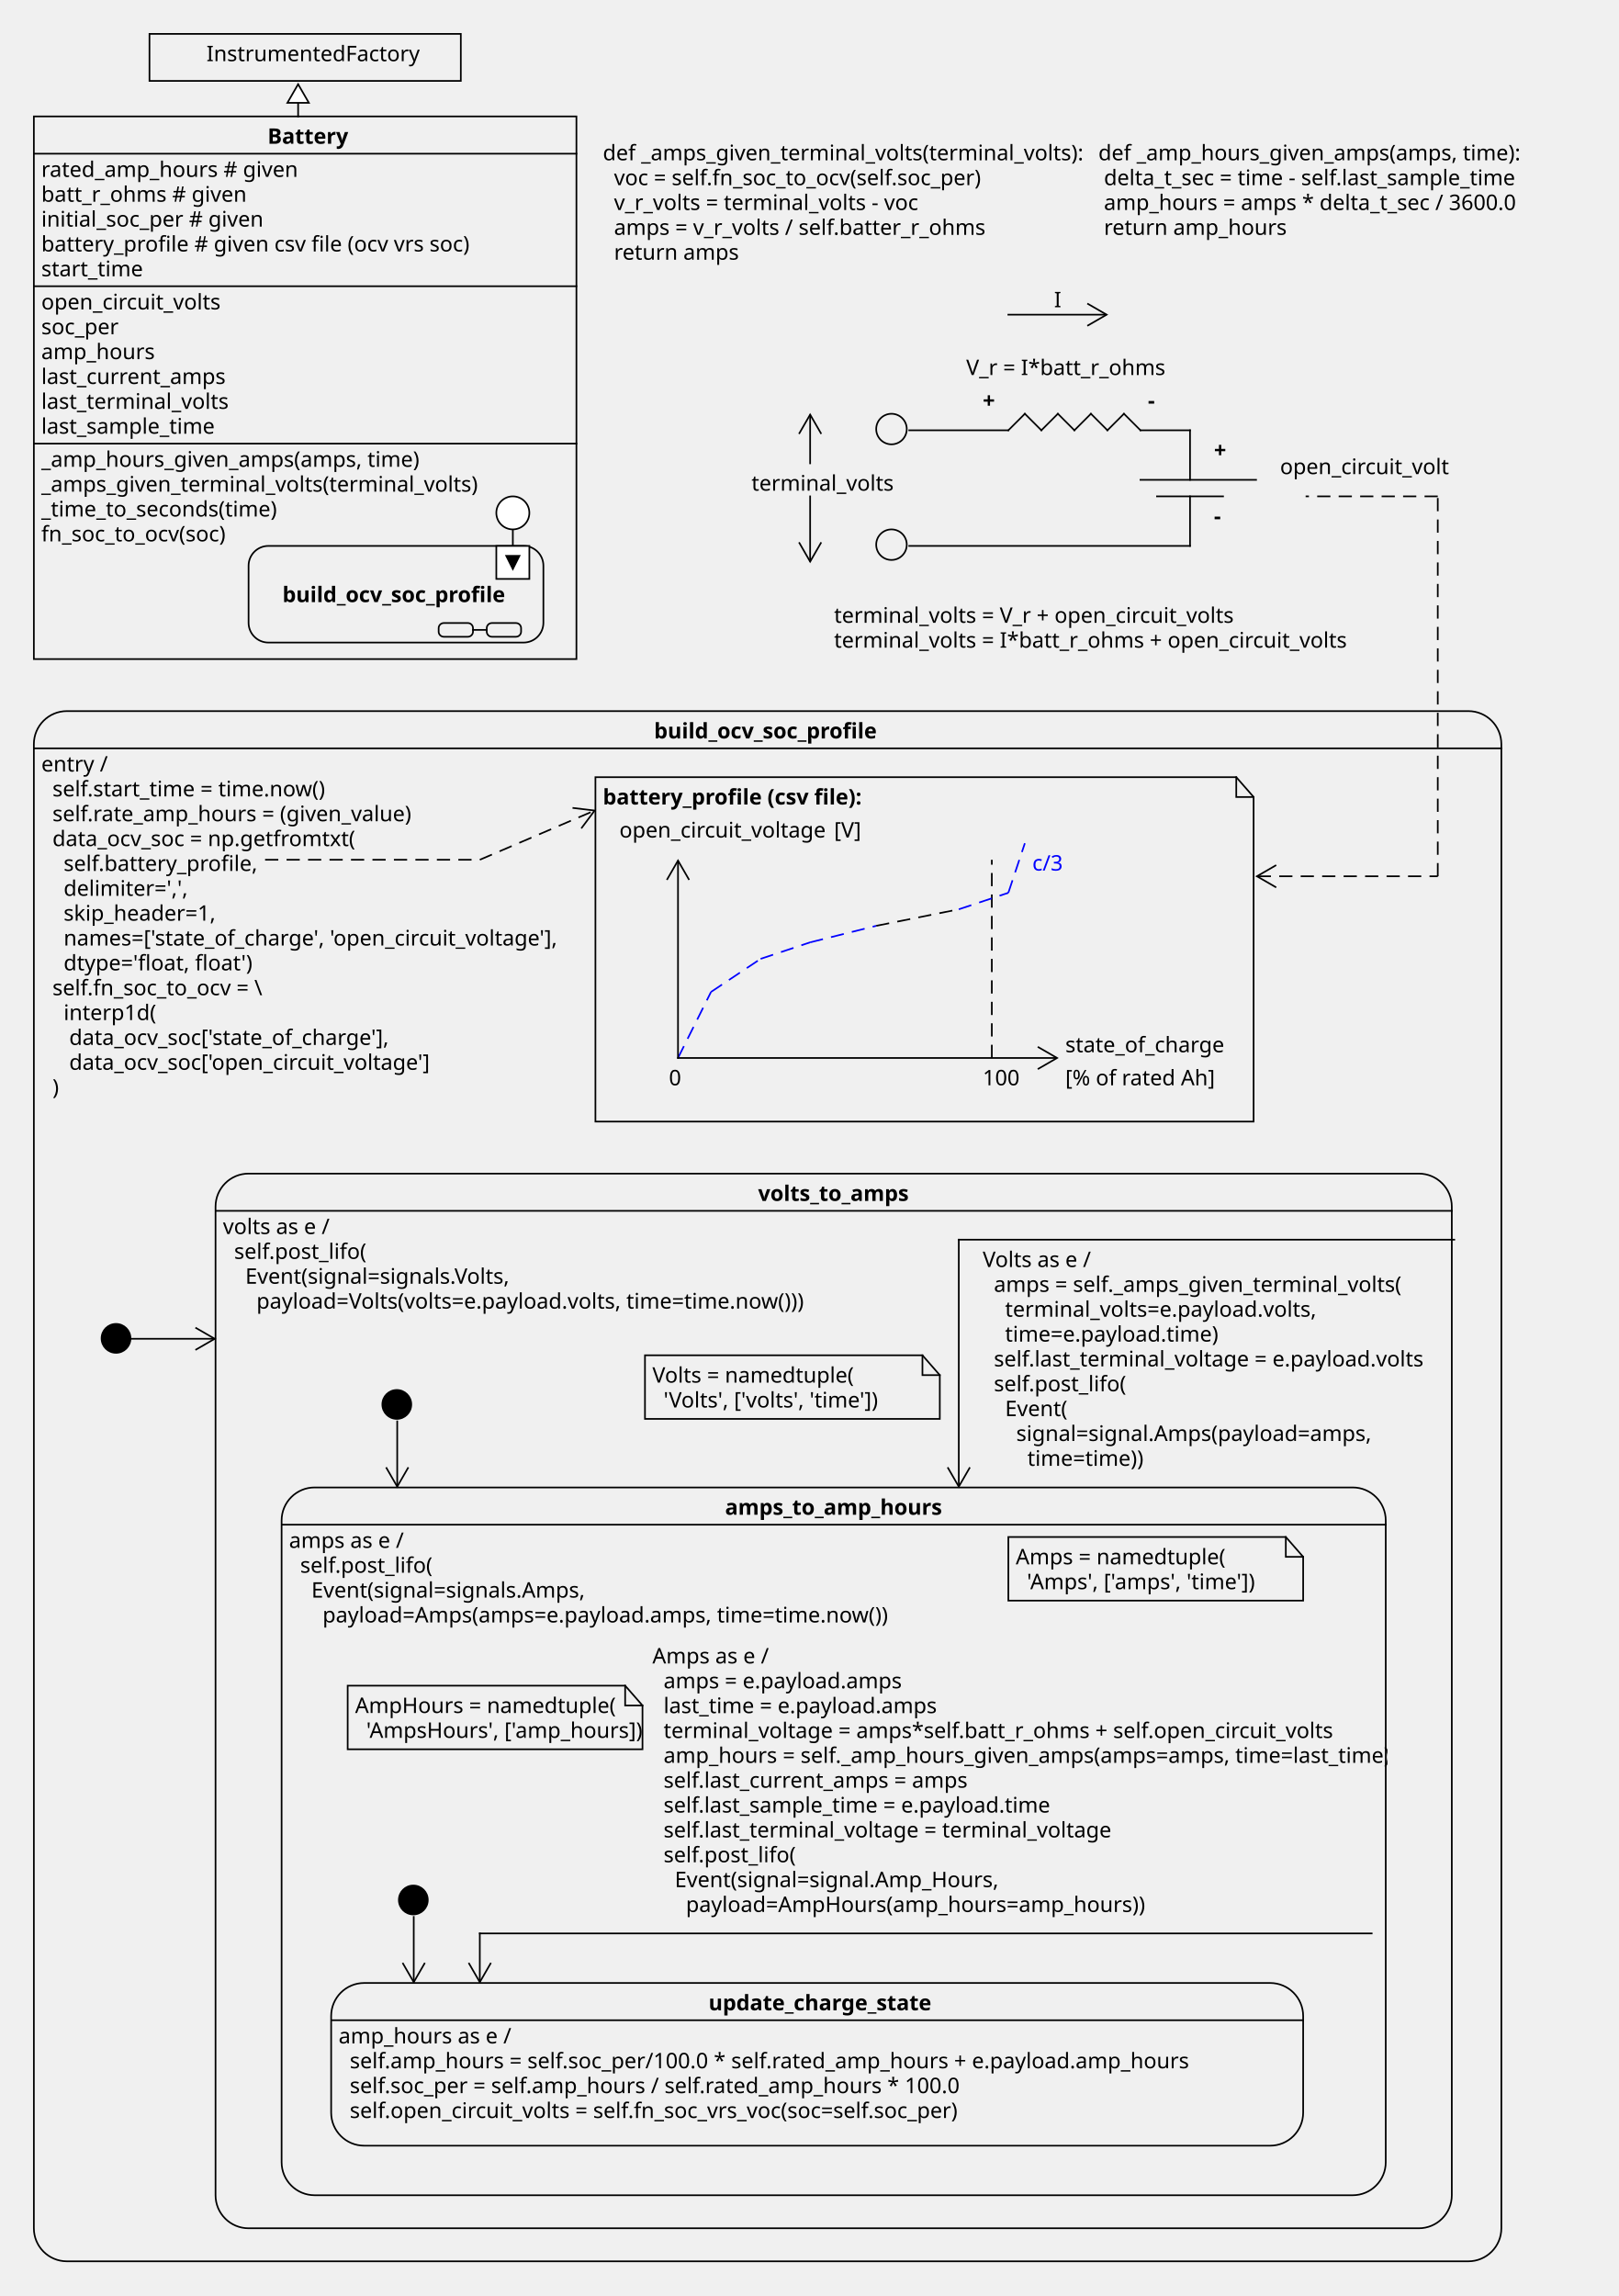
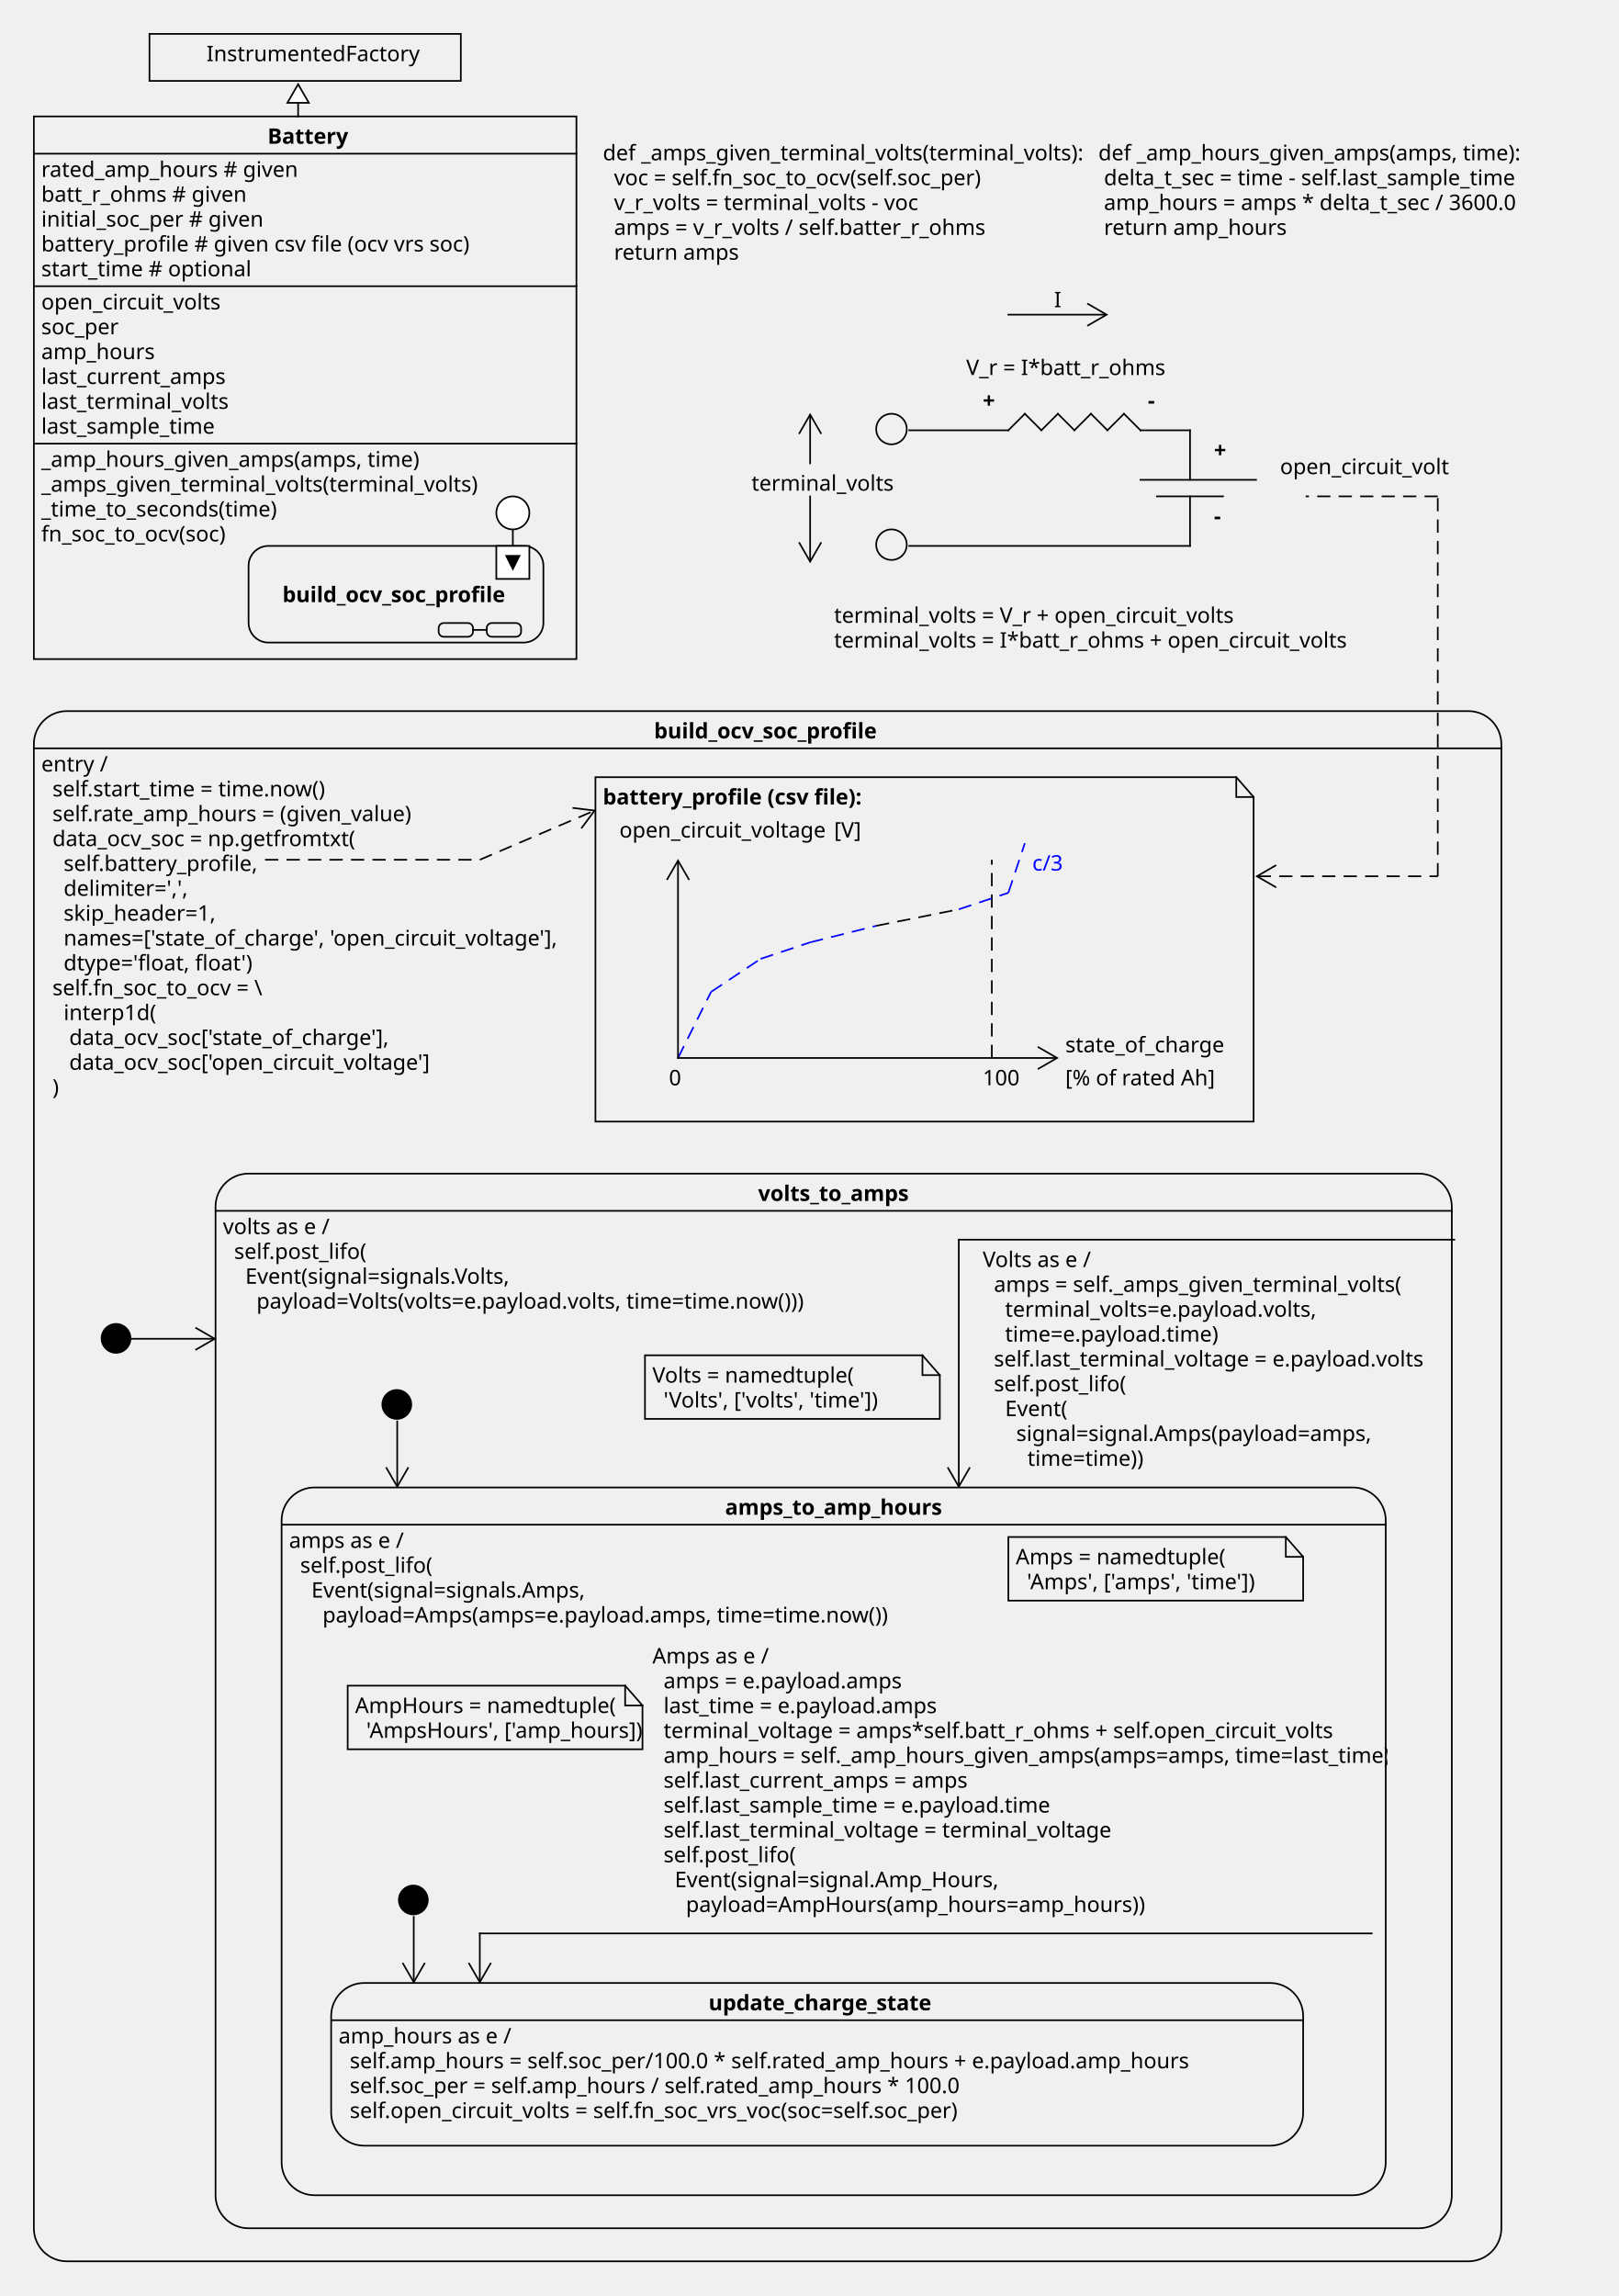
<svg xmlns="http://www.w3.org/2000/svg" fill-opacity="1" color-rendering="auto" color-interpolation="auto" text-rendering="auto" stroke="black" stroke-linecap="square" width="980" stroke-miterlimit="10" shape-rendering="auto" stroke-opacity="1" fill="black" stroke-dasharray="none" font-weight="normal" stroke-width="1" viewBox="50 0 980 1390" height="1390" font-family="'Dialog'" font-style="normal" stroke-linejoin="miter" font-size="12px" stroke-dashoffset="0" image-rendering="auto">
  <defs id="genericDefs" />
  <g>
    <defs id="defs1">
      <clipPath clipPathUnits="userSpaceOnUse" id="clipPath1">
        <path d="M0 0 L2147483647 0 L2147483647 2147483647 L0 2147483647 L0 0 Z" />
      </clipPath>
      <clipPath clipPathUnits="userSpaceOnUse" id="clipPath2">
        <path d="M0 0 L0 30 L190 30 L190 0 Z" />
      </clipPath>
      <clipPath clipPathUnits="userSpaceOnUse" id="clipPath3">
        <path d="M0 0 L0 330 L330 330 L330 0 Z" />
      </clipPath>
      <clipPath clipPathUnits="userSpaceOnUse" id="clipPath4">
        <path d="M0 0 L0 60 L180 60 L180 0 Z" />
      </clipPath>
      <clipPath clipPathUnits="userSpaceOnUse" id="clipPath5">
        <path d="M0 0 L0 100 L590 100 L590 0 Z" />
      </clipPath>
      <clipPath clipPathUnits="userSpaceOnUse" id="clipPath6">
        <path d="M0 0 L0 430 L670 430 L670 0 Z" />
      </clipPath>
      <clipPath clipPathUnits="userSpaceOnUse" id="clipPath7">
        <path d="M0 0 L0 640 L750 640 L750 0 Z" />
      </clipPath>
      <clipPath clipPathUnits="userSpaceOnUse" id="clipPath8">
        <path d="M0 0 L0 940 L890 940 L890 0 Z" />
      </clipPath>
      <clipPath clipPathUnits="userSpaceOnUse" id="clipPath9">
        <path d="M0 0 L0 70 L30 70 L30 0 Z" />
      </clipPath>
      <clipPath clipPathUnits="userSpaceOnUse" id="clipPath10">
        <path d="M0 0 L0 20 L20 20 L20 0 Z" />
      </clipPath>
      <clipPath clipPathUnits="userSpaceOnUse" id="clipPath11">
        <path d="M0 0 L0 30 L120 30 L120 0 Z" />
      </clipPath>
      <clipPath clipPathUnits="userSpaceOnUse" id="clipPath12">
        <path d="M0 0 L0 50 L30 50 L30 0 Z" />
      </clipPath>
      <clipPath clipPathUnits="userSpaceOnUse" id="clipPath13">
        <path d="M0 0 L0 260 L140 260 L140 0 Z" />
      </clipPath>
      <clipPath clipPathUnits="userSpaceOnUse" id="clipPath14">
        <path d="M0 0 L0 60 L230 60 L230 0 Z" />
      </clipPath>
      <clipPath clipPathUnits="userSpaceOnUse" id="clipPath15">
        <path d="M0 0 L0 210 L400 210 L400 0 Z" />
      </clipPath>
      <clipPath clipPathUnits="userSpaceOnUse" id="clipPath16">
        <path d="M0 0 L0 40 L60 40 L60 0 Z" />
      </clipPath>
      <clipPath clipPathUnits="userSpaceOnUse" id="clipPath17">
        <path d="M0 0 L0 50 L190 50 L190 0 Z" />
      </clipPath>
      <clipPath clipPathUnits="userSpaceOnUse" id="clipPath18">
        <path d="M0 0 L0 30 L230 30 L230 0 Z" />
      </clipPath>
      <clipPath clipPathUnits="userSpaceOnUse" id="clipPath19">
        <path d="M0 0 L0 30 L50 30 L50 0 Z" />
      </clipPath>
      <clipPath clipPathUnits="userSpaceOnUse" id="clipPath20">
        <path d="M0 0 L0 150 L30 150 L30 0 Z" />
      </clipPath>
      <clipPath clipPathUnits="userSpaceOnUse" id="clipPath21">
        <path d="M0 0 L0 60 L40 60 L40 0 Z" />
      </clipPath>
      <clipPath clipPathUnits="userSpaceOnUse" id="clipPath22">
        <path d="M0 0 L0 30 L40 30 L40 0 Z" />
      </clipPath>
      <clipPath clipPathUnits="userSpaceOnUse" id="clipPath23">
        <path d="M0 0 L0 40 L80 40 L80 0 Z" />
      </clipPath>
      <clipPath clipPathUnits="userSpaceOnUse" id="clipPath24">
        <path d="M0 0 L0 40 L70 40 L70 0 Z" />
      </clipPath>
      <clipPath clipPathUnits="userSpaceOnUse" id="clipPath25">
        <path d="M0 0 L0 50 L60 50 L60 0 Z" />
      </clipPath>
      <clipPath clipPathUnits="userSpaceOnUse" id="clipPath26">
        <path d="M0 0 L0 70 L50 70 L50 0 Z" />
      </clipPath>
      <clipPath clipPathUnits="userSpaceOnUse" id="clipPath27">
        <path d="M0 0 L0 30 L260 30 L260 0 Z" />
      </clipPath>
      <clipPath clipPathUnits="userSpaceOnUse" id="clipPath28">
        <path d="M0 0 L0 60 L30 60 L30 0 Z" />
      </clipPath>
      <clipPath clipPathUnits="userSpaceOnUse" id="clipPath29">
        <path d="M0 0 L0 60 L570 60 L570 0 Z" />
      </clipPath>
      <clipPath clipPathUnits="userSpaceOnUse" id="clipPath30">
        <path d="M0 0 L0 180 L450 180 L450 0 Z" />
      </clipPath>
      <clipPath clipPathUnits="userSpaceOnUse" id="clipPath31">
        <path d="M0 0 L0 140 L330 140 L330 0 Z" />
      </clipPath>
      <clipPath clipPathUnits="userSpaceOnUse" id="clipPath32">
        <path d="M0 0 L0 180 L330 180 L330 0 Z" />
      </clipPath>
      <clipPath clipPathUnits="userSpaceOnUse" id="clipPath33">
        <path d="M0 0 L0 40 L180 40 L180 0 Z" />
      </clipPath>
      <clipPath clipPathUnits="userSpaceOnUse" id="clipPath34">
        <path d="M0 0 L0 30 L90 30 L90 0 Z" />
      </clipPath>
      <clipPath clipPathUnits="userSpaceOnUse" id="clipPath35">
        <path d="M0 0 L0 90 L420 90 L420 0 Z" />
      </clipPath>
      <clipPath clipPathUnits="userSpaceOnUse" id="clipPath36">
        <path d="M0 0 L0 70 L300 70 L300 0 Z" />
      </clipPath>
      <clipPath clipPathUnits="userSpaceOnUse" id="clipPath37">
        <path d="M0 0 L0 50 L330 50 L330 0 Z" />
      </clipPath>
      <clipPath clipPathUnits="userSpaceOnUse" id="clipPath38">
        <path d="M0 0 L0 40 L90 40 L90 0 Z" />
      </clipPath>
      <clipPath clipPathUnits="userSpaceOnUse" id="clipPath39">
        <path d="M0 0 L0 30 L150 30 L150 0 Z" />
      </clipPath>
      <clipPath clipPathUnits="userSpaceOnUse" id="clipPath40">
        <path d="M0 0 L0 20 L120 20 L120 0 Z" />
      </clipPath>
      <clipPath clipPathUnits="userSpaceOnUse" id="clipPath41">
        <path d="M0 0 L0 20 L30 20 L30 0 Z" />
      </clipPath>
      <clipPath clipPathUnits="userSpaceOnUse" id="clipPath42">
        <path d="M0 0 L0 30 L30 30 L30 0 Z" />
      </clipPath>
      <clipPath clipPathUnits="userSpaceOnUse" id="clipPath43">
        <path d="M0 0 L0 30 L200 30 L200 0 Z" />
      </clipPath>
      <clipPath clipPathUnits="userSpaceOnUse" id="clipPath44">
        <path d="M0 0 L0 30 L70 30 L70 0 Z" />
      </clipPath>
      <clipPath clipPathUnits="userSpaceOnUse" id="clipPath45">
        <path d="M0 0 L0 30 L100 30 L100 0 Z" />
      </clipPath>
      <clipPath clipPathUnits="userSpaceOnUse" id="clipPath46">
        <path d="M0 0 L0 30 L60 30 L60 0 Z" />
      </clipPath>
      <clipPath clipPathUnits="userSpaceOnUse" id="clipPath47">
        <path d="M0 0 L0 40 L40 40 L40 0 Z" />
      </clipPath>
    </defs>
    <g fill="rgb(255,255,255)" fill-opacity="0" transform="translate(140,20)" stroke-opacity="0" stroke="rgb(255,255,255)">
      <rect x="0.5" width="188.5" height="28.5" y="0.5" clip-path="url(#clipPath2)" stroke="none" />
    </g>
    <g transform="translate(140,20)">
      <rect fill="none" x="0.5" width="188.5" height="28.5" y="0.5" clip-path="url(#clipPath2)" />
      <text x="35" font-size="13px" y="17.047" clip-path="url(#clipPath2)" font-family="sans-serif" stroke="none" xml:space="preserve">InstrumentedFactory</text>
    </g>
    <g fill="rgb(255,255,255)" fill-opacity="0" transform="translate(70,70)" stroke-opacity="0" stroke="rgb(255,255,255)">
      <rect x="0.5" width="328.5" height="328.5" y="0.5" clip-path="url(#clipPath3)" stroke="none" />
    </g>
    <g transform="translate(70,70)">
      <rect fill="none" x="0.5" width="328.5" height="328.5" y="0.5" clip-path="url(#clipPath3)" />
      <text x="142" font-size="13px" y="17.047" clip-path="url(#clipPath3)" font-family="sans-serif" stroke="none" font-weight="bold" xml:space="preserve">Battery</text>
      <path fill="none" d="M1 23.047 L329 23.047" clip-path="url(#clipPath3)" />
      <text x="5" font-size="13px" y="37.094" clip-path="url(#clipPath3)" font-family="sans-serif" stroke="none" xml:space="preserve">rated_amp_hours # given</text>
      <text x="5" font-size="13px" y="52.141" clip-path="url(#clipPath3)" font-family="sans-serif" stroke="none" xml:space="preserve">batt_r_ohms # given</text>
      <text x="5" font-size="13px" y="67.188" clip-path="url(#clipPath3)" font-family="sans-serif" stroke="none" xml:space="preserve">initial_soc_per # given</text>
      <text x="5" font-size="13px" y="82.234" clip-path="url(#clipPath3)" font-family="sans-serif" stroke="none" xml:space="preserve">battery_profile # given csv file (ocv vrs soc)</text>
-       <text x="5" font-size="13px" y="97.281" clip-path="url(#clipPath3)" font-family="sans-serif" stroke="none" xml:space="preserve">start_time</text>
+       <text x="5" font-size="13px" y="97.281" clip-path="url(#clipPath3)" font-family="sans-serif" stroke="none" xml:space="preserve">start_time # optional</text>
      <path fill="none" d="M1 103.281 L329 103.281" clip-path="url(#clipPath3)" />
      <text x="5" font-size="13px" y="117.328" clip-path="url(#clipPath3)" font-family="sans-serif" stroke="none" xml:space="preserve">open_circuit_volts</text>
      <text x="5" font-size="13px" y="132.375" clip-path="url(#clipPath3)" font-family="sans-serif" stroke="none" xml:space="preserve">soc_per</text>
      <text x="5" font-size="13px" y="147.422" clip-path="url(#clipPath3)" font-family="sans-serif" stroke="none" xml:space="preserve">amp_hours</text>
      <text x="5" font-size="13px" y="162.469" clip-path="url(#clipPath3)" font-family="sans-serif" stroke="none" xml:space="preserve">last_current_amps</text>
      <text x="5" font-size="13px" y="177.516" clip-path="url(#clipPath3)" font-family="sans-serif" stroke="none" xml:space="preserve">last_terminal_volts</text>
      <text x="5" font-size="13px" y="192.562" clip-path="url(#clipPath3)" font-family="sans-serif" stroke="none" xml:space="preserve">last_sample_time</text>
      <path fill="none" d="M1 198.562 L329 198.562" clip-path="url(#clipPath3)" />
      <text x="5" font-size="13px" y="212.609" clip-path="url(#clipPath3)" font-family="sans-serif" stroke="none" xml:space="preserve">_amp_hours_given_amps(amps, time)</text>
      <text x="5" font-size="13px" y="227.656" clip-path="url(#clipPath3)" font-family="sans-serif" stroke="none" xml:space="preserve">_amps_given_terminal_volts(terminal_volts)</text>
      <text x="5" font-size="13px" y="242.703" clip-path="url(#clipPath3)" font-family="sans-serif" stroke="none" xml:space="preserve">_time_to_seconds(time)</text>
      <text x="5" font-size="13px" y="257.75" clip-path="url(#clipPath3)" font-family="sans-serif" stroke="none" xml:space="preserve">fn_soc_to_ocv(soc)</text>
    </g>
    <g fill="rgb(255,255,255)" fill-opacity="0" transform="translate(200,330)" stroke-opacity="0" stroke="rgb(255,255,255)">
      <rect x="0.5" y="0.5" clip-path="url(#clipPath4)" width="178.5" rx="12" ry="12" height="58.5" stroke="none" />
    </g>
    <g transform="translate(200,330)">
      <rect x="0.5" y="0.5" clip-path="url(#clipPath4)" fill="none" width="178.5" rx="12" ry="12" height="58.5" />
      <text x="21" font-size="13px" y="34.523" clip-path="url(#clipPath4)" font-family="sans-serif" stroke="none" font-weight="bold" xml:space="preserve">build_ocv_soc_profile</text>
    </g>
    <g font-size="13px" transform="translate(200,330)" fill-opacity="0" fill="rgb(255,255,255)" font-family="sans-serif" stroke="rgb(255,255,255)" stroke-opacity="0">
      <rect x="144.7" y="47.18" clip-path="url(#clipPath4)" width="20.8" rx="3.12" ry="3.12" height="8.32" stroke="none" />
    </g>
    <g font-family="sans-serif" font-size="13px" transform="translate(200,330)">
      <rect x="144.7" y="47.18" clip-path="url(#clipPath4)" fill="none" width="20.8" rx="3.12" ry="3.12" height="8.32" />
    </g>
    <g font-size="13px" transform="translate(200,330)" fill-opacity="0" fill="rgb(255,255,255)" font-family="sans-serif" stroke="rgb(255,255,255)" stroke-opacity="0">
      <rect x="115.58" y="47.18" clip-path="url(#clipPath4)" width="20.8" rx="3.12" ry="3.12" height="8.32" stroke="none" />
    </g>
    <g font-family="sans-serif" font-size="13px" transform="translate(200,330)">
      <rect x="115.58" y="47.18" clip-path="url(#clipPath4)" fill="none" width="20.8" rx="3.12" ry="3.12" height="8.32" />
      <path fill="none" d="M136.38 51.34 L144.7 51.34" clip-path="url(#clipPath4)" />
    </g>
    <g fill="rgb(255,255,255)" fill-opacity="0" transform="translate(250,1200)" stroke-opacity="0" stroke="rgb(255,255,255)">
      <rect x="0.5" y="0.5" clip-path="url(#clipPath5)" width="588.5" rx="20" ry="20" height="98.5" stroke="none" />
    </g>
    <g transform="translate(250,1200)">
      <rect x="0.5" y="0.5" clip-path="url(#clipPath5)" fill="none" width="588.5" rx="20" ry="20" height="98.5" />
      <text x="229" font-size="13px" y="17.047" clip-path="url(#clipPath5)" font-family="sans-serif" stroke="none" font-weight="bold" xml:space="preserve">update_charge_state</text>
      <path fill="none" d="M1 23.047 L589 23.047" clip-path="url(#clipPath5)" />
      <text x="5" font-size="13px" y="37.094" clip-path="url(#clipPath5)" font-family="sans-serif" stroke="none" xml:space="preserve">amp_hours as e /</text>
      <text x="5" font-size="13px" y="52.141" clip-path="url(#clipPath5)" font-family="sans-serif" stroke="none" xml:space="preserve">  self.amp_hours = self.soc_per/100.0 * self.rated_amp_hours + e.payload.amp_hours</text>
      <text x="5" font-size="13px" y="67.188" clip-path="url(#clipPath5)" font-family="sans-serif" stroke="none" xml:space="preserve">  self.soc_per = self.amp_hours / self.rated_amp_hours * 100.0</text>
      <text x="5" font-size="13px" y="82.234" clip-path="url(#clipPath5)" font-family="sans-serif" stroke="none" xml:space="preserve">  self.open_circuit_volts = self.fn_soc_vrs_voc(soc=self.soc_per)</text>
    </g>
    <g fill="rgb(255,255,255)" fill-opacity="0" transform="translate(220,900)" stroke-opacity="0" stroke="rgb(255,255,255)">
      <rect x="0.5" y="0.5" clip-path="url(#clipPath6)" width="668.5" rx="20" ry="20" height="428.5" stroke="none" />
    </g>
    <g transform="translate(220,900)">
      <rect x="0.5" y="0.5" clip-path="url(#clipPath6)" fill="none" width="668.5" rx="20" ry="20" height="428.5" />
      <text x="269" font-size="13px" y="17.047" clip-path="url(#clipPath6)" font-family="sans-serif" stroke="none" font-weight="bold" xml:space="preserve">amps_to_amp_hours</text>
      <path fill="none" d="M1 23.047 L669 23.047" clip-path="url(#clipPath6)" />
      <text x="5" font-size="13px" y="37.094" clip-path="url(#clipPath6)" font-family="sans-serif" stroke="none" xml:space="preserve">amps as e /</text>
      <text x="5" font-size="13px" y="52.141" clip-path="url(#clipPath6)" font-family="sans-serif" stroke="none" xml:space="preserve">  self.post_lifo(</text>
      <text x="5" font-size="13px" y="67.188" clip-path="url(#clipPath6)" font-family="sans-serif" stroke="none" xml:space="preserve">    Event(signal=signals.Amps,</text>
      <text x="5" font-size="13px" y="82.234" clip-path="url(#clipPath6)" font-family="sans-serif" stroke="none" xml:space="preserve">      payload=Amps(amps=e.payload.amps, time=time.now())</text>
    </g>
    <g fill="rgb(255,255,255)" fill-opacity="0" transform="translate(180,710)" stroke-opacity="0" stroke="rgb(255,255,255)">
      <rect x="0.5" y="0.5" clip-path="url(#clipPath7)" width="748.5" rx="20" ry="20" height="638.5" stroke="none" />
    </g>
    <g transform="translate(180,710)">
      <rect x="0.5" y="0.5" clip-path="url(#clipPath7)" fill="none" width="748.5" rx="20" ry="20" height="638.5" />
      <text x="329" font-size="13px" y="17.047" clip-path="url(#clipPath7)" font-family="sans-serif" stroke="none" font-weight="bold" xml:space="preserve">volts_to_amps</text>
      <path fill="none" d="M1 23.047 L749 23.047" clip-path="url(#clipPath7)" />
      <text x="5" font-size="13px" y="37.094" clip-path="url(#clipPath7)" font-family="sans-serif" stroke="none" xml:space="preserve">volts as e /</text>
      <text x="5" font-size="13px" y="52.141" clip-path="url(#clipPath7)" font-family="sans-serif" stroke="none" xml:space="preserve">  self.post_lifo(</text>
      <text x="5" font-size="13px" y="67.188" clip-path="url(#clipPath7)" font-family="sans-serif" stroke="none" xml:space="preserve">    Event(signal=signals.Volts,</text>
      <text x="5" font-size="13px" y="82.234" clip-path="url(#clipPath7)" font-family="sans-serif" stroke="none" xml:space="preserve">      payload=Volts(volts=e.payload.volts, time=time.now()))</text>
    </g>
    <g fill="rgb(255,255,255)" fill-opacity="0" transform="translate(70,430)" stroke-opacity="0" stroke="rgb(255,255,255)">
      <rect x="0.5" y="0.5" clip-path="url(#clipPath8)" width="888.5" rx="20" ry="20" height="938.5" stroke="none" />
    </g>
    <g transform="translate(70,430)">
      <rect x="0.5" y="0.5" clip-path="url(#clipPath8)" fill="none" width="888.5" rx="20" ry="20" height="938.5" />
      <text x="376" font-size="13px" y="17.047" clip-path="url(#clipPath8)" font-family="sans-serif" stroke="none" font-weight="bold" xml:space="preserve">build_ocv_soc_profile</text>
      <path fill="none" d="M1 23.047 L889 23.047" clip-path="url(#clipPath8)" />
      <text x="5" font-size="13px" y="37.094" clip-path="url(#clipPath8)" font-family="sans-serif" stroke="none" xml:space="preserve">entry /</text>
      <text x="5" font-size="13px" y="52.141" clip-path="url(#clipPath8)" font-family="sans-serif" stroke="none" xml:space="preserve">  self.start_time = time.now()</text>
      <text x="5" font-size="13px" y="67.188" clip-path="url(#clipPath8)" font-family="sans-serif" stroke="none" xml:space="preserve">  self.rate_amp_hours = (given_value)</text>
      <text x="5" font-size="13px" y="82.234" clip-path="url(#clipPath8)" font-family="sans-serif" stroke="none" xml:space="preserve">  data_ocv_soc = np.getfromtxt(</text>
      <text x="5" font-size="13px" y="97.281" clip-path="url(#clipPath8)" font-family="sans-serif" stroke="none" xml:space="preserve">    self.battery_profile, </text>
      <text x="5" font-size="13px" y="112.328" clip-path="url(#clipPath8)" font-family="sans-serif" stroke="none" xml:space="preserve">    delimiter=',',</text>
      <text x="5" font-size="13px" y="127.375" clip-path="url(#clipPath8)" font-family="sans-serif" stroke="none" xml:space="preserve">    skip_header=1,</text>
      <text x="5" font-size="13px" y="142.422" clip-path="url(#clipPath8)" font-family="sans-serif" stroke="none" xml:space="preserve">    names=['state_of_charge', 'open_circuit_voltage'],</text>
      <text x="5" font-size="13px" y="157.469" clip-path="url(#clipPath8)" font-family="sans-serif" stroke="none" xml:space="preserve">    dtype='float, float')</text>
      <text x="5" font-size="13px" y="172.516" clip-path="url(#clipPath8)" font-family="sans-serif" stroke="none" xml:space="preserve">  self.fn_soc_to_ocv = \ </text>
      <text x="5" font-size="13px" y="187.562" clip-path="url(#clipPath8)" font-family="sans-serif" stroke="none" xml:space="preserve">    interp1d(</text>
      <text x="5" font-size="13px" y="202.609" clip-path="url(#clipPath8)" font-family="sans-serif" stroke="none" xml:space="preserve">     data_ocv_soc['state_of_charge'],</text>
      <text x="5" font-size="13px" y="217.656" clip-path="url(#clipPath8)" font-family="sans-serif" stroke="none" xml:space="preserve">     data_ocv_soc['open_circuit_voltage']</text>
      <text x="5" font-size="13px" y="232.703" clip-path="url(#clipPath8)" font-family="sans-serif" stroke="none" xml:space="preserve">  )</text>
    </g>
    <g transform="translate(290,1150)">
      <path fill="none" d="M10.5 10.5 L10.5 49.5" clip-path="url(#clipPath9)" />
      <path fill="none" d="M4 38.742 L10.5 50 L17 38.742" clip-path="url(#clipPath9)" />
    </g>
    <g transform="translate(290,1140)">
      <circle r="8.75" clip-path="url(#clipPath10)" cx="10.25" cy="10.25" stroke="none" />
      <circle fill="none" r="8.75" clip-path="url(#clipPath10)" cx="10.25" cy="10.25" />
    </g>
    <g transform="translate(280,850)">
      <path fill="none" d="M10.5 10.5 L10.5 49.5" clip-path="url(#clipPath9)" />
      <path fill="none" d="M4 38.742 L10.5 50 L17 38.742" clip-path="url(#clipPath9)" />
    </g>
    <g transform="translate(280,840)">
      <circle r="8.75" clip-path="url(#clipPath10)" cx="10.25" cy="10.25" stroke="none" />
      <circle fill="none" r="8.75" clip-path="url(#clipPath10)" cx="10.25" cy="10.25" />
    </g>
    <g font-family="sans-serif" font-size="13px" transform="translate(820,270)">
      <text x="5" xml:space="preserve" y="17.047" clip-path="url(#clipPath11)" stroke="none">open_circuit_volt</text>
    </g>
    <g transform="translate(220,40)">
      <path fill="none" d="M10.5 11.5 L10.5 30.5" clip-path="url(#clipPath12)" />
      <path fill="white" d="M4 22.258 L10.5 11 L17 22.258 Z" clip-path="url(#clipPath12)" stroke="none" />
      <path fill="none" d="M4 22.258 L10.5 11 L17 22.258 Z" clip-path="url(#clipPath12)" />
    </g>
    <g stroke-dasharray="8,5" stroke-miterlimit="5" transform="translate(800,290)" stroke-linecap="butt">
      <path fill="none" d="M11.5 240.5 L120.5 240.5" clip-path="url(#clipPath13)" />
      <path fill="none" d="M120.5 240.5 L120.5 10.5" clip-path="url(#clipPath13)" />
      <path fill="none" d="M120.5 10.5 L40.5 10.5" clip-path="url(#clipPath13)" />
      <path fill="none" stroke-miterlimit="10" stroke-dasharray="none" d="M22.258 247 L11 240.5 L22.258 234" clip-path="url(#clipPath13)" stroke-linecap="square" />
    </g>
    <g stroke-dasharray="8,5" stroke-miterlimit="5" transform="translate(200,480)" stroke-linecap="butt">
      <path fill="none" d="M10.5 40.5 L140.5 40.5" clip-path="url(#clipPath14)" />
      <path fill="none" d="M140.5 40.5 L209.581 10.894" clip-path="url(#clipPath14)" />
      <path fill="none" stroke-miterlimit="10" stroke-dasharray="none" d="M202.253 21.106 L210.04 10.697 L197.132 9.157" clip-path="url(#clipPath14)" stroke-linecap="square" />
    </g>
    <g fill="rgb(255,255,255)" fill-opacity="0" transform="translate(410,470)" stroke-opacity="0" stroke="rgb(255,255,255)">
      <path d="M0.5 0.5 L388.5 0.5 L399 12.5 L399 209 L0.5 209 Z" stroke="none" clip-path="url(#clipPath15)" />
    </g>
    <g transform="translate(410,470)">
      <path fill="none" d="M0.5 0.5 L388.5 0.5 L399 12.5 L399 209 L0.5 209 Z" clip-path="url(#clipPath15)" />
      <path fill="none" d="M388.5 0.5 L388.5 12.5 L399 12.5" clip-path="url(#clipPath15)" />
      <text x="5" font-size="13px" y="17.047" clip-path="url(#clipPath15)" font-family="sans-serif" stroke="none" font-weight="bold" xml:space="preserve">battery_profile (csv file):</text>
    </g>
    <g fill="blue" stroke-miterlimit="5" stroke-dasharray="8,5" transform="translate(500,560)" stroke-linecap="butt" stroke="blue">
      <path fill="none" d="M10.5 20.5 L40.5 10.5" clip-path="url(#clipPath16)" />
    </g>
    <g font-family="sans-serif" font-size="13px" transform="translate(690,620)">
      <text x="5" xml:space="preserve" y="17.047" clip-path="url(#clipPath17)" stroke="none">state_of_charge</text>
    </g>
    <g font-family="sans-serif" font-size="13px" transform="translate(420,490)">
      <text x="5" xml:space="preserve" y="17.047" clip-path="url(#clipPath18)" stroke="none">open_circuit_voltage</text>
    </g>
    <g fill="blue" font-size="13px" font-family="sans-serif" transform="translate(670,510)" stroke="blue">
      <text x="5" xml:space="preserve" y="17.047" clip-path="url(#clipPath19)" stroke="none">c/3</text>
    </g>
    <g font-family="sans-serif" font-size="13px" transform="translate(450,640)">
      <text x="5" xml:space="preserve" y="17.047" clip-path="url(#clipPath19)" stroke="none">0</text>
    </g>
    <g font-family="sans-serif" font-size="13px" transform="translate(640,640)">
      <text x="5" xml:space="preserve" y="17.047" clip-path="url(#clipPath19)" stroke="none">100</text>
    </g>
    <g stroke-dasharray="8,5" stroke-miterlimit="5" transform="translate(640,510)" stroke-linecap="butt">
      <path fill="none" d="M10.5 130.5 L10.5 10.5" clip-path="url(#clipPath20)" />
    </g>
    <g fill="blue" stroke-miterlimit="5" stroke-dasharray="8,5" transform="translate(650,500)" stroke-linecap="butt" stroke="blue">
      <path fill="none" d="M10.5 40.5 L20.5 10.5" clip-path="url(#clipPath21)" />
    </g>
    <g font-family="sans-serif" font-size="13px" transform="translate(550,490)">
      <text x="5" xml:space="preserve" y="17.047" clip-path="url(#clipPath22)" stroke="none">[V]</text>
    </g>
    <g stroke-dasharray="8,5" stroke-miterlimit="5" transform="translate(570,540)" stroke-linecap="butt">
      <path fill="none" d="M10.5 20.5 L60.5 10.5" clip-path="url(#clipPath23)" />
    </g>
    <g font-family="sans-serif" font-size="13px" transform="translate(690,640)">
      <text x="5" xml:space="preserve" y="17.047" clip-path="url(#clipPath11)" stroke="none">[% of rated Ah]</text>
    </g>
    <g fill="blue" stroke-miterlimit="5" stroke-dasharray="8,5" transform="translate(620,530)" stroke-linecap="butt" stroke="blue">
      <path fill="none" d="M10.5 20.5 L40.5 10.5" clip-path="url(#clipPath16)" />
    </g>
    <g fill="blue" stroke-miterlimit="5" stroke-dasharray="8,5" transform="translate(530,550)" stroke-linecap="butt" stroke="blue">
      <path fill="none" d="M10.5 20.5 L50.5 10.5" clip-path="url(#clipPath24)" />
    </g>
    <g fill="blue" stroke-miterlimit="5" stroke-dasharray="8,5" transform="translate(470,570)" stroke-linecap="butt" stroke="blue">
      <path fill="none" d="M10.5 30.5 L40.5 10.5" clip-path="url(#clipPath25)" />
    </g>
    <g fill="blue" stroke-miterlimit="5" stroke-dasharray="8,5" transform="translate(450,590)" stroke-linecap="butt" stroke="blue">
      <path fill="none" d="M10.5 50.5 L30.5 10.5" clip-path="url(#clipPath26)" />
    </g>
    <g transform="translate(450,630)">
      <path fill="none" d="M10.5 10.5 L239.5 10.5" clip-path="url(#clipPath27)" />
      <path fill="none" d="M228.742 17 L240 10.5 L228.742 4" clip-path="url(#clipPath27)" />
    </g>
    <g transform="translate(450,510)">
      <path fill="none" d="M10.5 130.5 L10.5 11.5" clip-path="url(#clipPath20)" />
      <path fill="none" d="M17 22.258 L10.5 11 L4 22.258" clip-path="url(#clipPath20)" />
    </g>
    <g transform="translate(350,300)">
      <path fill="none" d="M10.5 11.5 L10.5 40.5" clip-path="url(#clipPath28)" />
      <circle fill="white" r="10" clip-path="url(#clipPath28)" cx="10.5" cy="10.5" stroke="none" />
      <circle fill="none" r="10" clip-path="url(#clipPath28)" cx="10.5" cy="10.5" />
      <rect x="0.5" y="30.5" clip-path="url(#clipPath28)" fill="white" width="20" height="20" stroke="none" />
      <rect fill="none" x="0.5" width="20" height="20" y="30.5" clip-path="url(#clipPath28)" />
      <path d="M6.5 36.5 L14.5 36.5 L10.5 44.5 Z" clip-path="url(#clipPath28)" stroke="none" />
      <path fill="none" d="M6.5 36.5 L14.5 36.5 L10.5 44.5 Z" clip-path="url(#clipPath28)" />
    </g>
    <g transform="translate(330,1160)">
      <path fill="none" d="M550.5 10.5 L10.5 10.5" clip-path="url(#clipPath29)" />
      <path fill="none" d="M10.5 10.5 L10.5 39.5" clip-path="url(#clipPath29)" />
      <path fill="none" d="M4 28.742 L10.5 40 L17 28.742" clip-path="url(#clipPath29)" />
    </g>
    <g font-family="sans-serif" font-size="13px" transform="translate(440,990)">
      <text x="5" xml:space="preserve" y="17.047" clip-path="url(#clipPath30)" stroke="none">Amps as e /</text>
      <text x="5" xml:space="preserve" y="32.094" clip-path="url(#clipPath30)" stroke="none">  amps = e.payload.amps</text>
      <text x="5" xml:space="preserve" y="47.141" clip-path="url(#clipPath30)" stroke="none">  last_time = e.payload.amps</text>
      <text x="5" xml:space="preserve" y="62.188" clip-path="url(#clipPath30)" stroke="none">  terminal_voltage = amps*self.batt_r_ohms + self.open_circuit_volts</text>
      <text x="5" xml:space="preserve" y="77.234" clip-path="url(#clipPath30)" stroke="none">  amp_hours = self._amp_hours_given_amps(amps=amps, time=last_time)</text>
      <text x="5" xml:space="preserve" y="92.281" clip-path="url(#clipPath30)" stroke="none">  self.last_current_amps = amps</text>
      <text x="5" xml:space="preserve" y="107.328" clip-path="url(#clipPath30)" stroke="none">  self.last_sample_time = e.payload.time</text>
      <text x="5" xml:space="preserve" y="122.375" clip-path="url(#clipPath30)" stroke="none">  self.last_terminal_voltage = terminal_voltage</text>
      <text x="5" xml:space="preserve" y="137.422" clip-path="url(#clipPath30)" stroke="none">  self.post_lifo(</text>
      <text x="5" xml:space="preserve" y="152.469" clip-path="url(#clipPath30)" stroke="none">    Event(signal=signal.Amp_Hours,</text>
      <text x="5" xml:space="preserve" y="167.516" clip-path="url(#clipPath30)" stroke="none">      payload=AmpHours(amp_hours=amp_hours))</text>
    </g>
    <g font-family="sans-serif" font-size="13px" transform="translate(640,750)">
      <text x="5" xml:space="preserve" y="17.047" clip-path="url(#clipPath31)" stroke="none">Volts as e /</text>
      <text x="5" xml:space="preserve" y="32.094" clip-path="url(#clipPath31)" stroke="none">  amps = self._amps_given_terminal_volts(</text>
      <text x="5" xml:space="preserve" y="47.141" clip-path="url(#clipPath31)" stroke="none">    terminal_volts=e.payload.volts,</text>
      <text x="5" xml:space="preserve" y="62.188" clip-path="url(#clipPath31)" stroke="none">    time=e.payload.time)</text>
      <text x="5" xml:space="preserve" y="77.234" clip-path="url(#clipPath31)" stroke="none">  self.last_terminal_voltage = e.payload.volts</text>
      <text x="5" xml:space="preserve" y="92.281" clip-path="url(#clipPath31)" stroke="none">  self.post_lifo(</text>
      <text x="5" xml:space="preserve" y="107.328" clip-path="url(#clipPath31)" stroke="none">    Event(</text>
      <text x="5" xml:space="preserve" y="122.375" clip-path="url(#clipPath31)" stroke="none">      signal=signal.Amps(payload=amps,</text>
      <text x="5" xml:space="preserve" y="137.422" clip-path="url(#clipPath31)" stroke="none">        time=time))</text>
    </g>
    <g transform="translate(620,740)">
      <path fill="none" d="M310.5 10.5 L10.5 10.5" clip-path="url(#clipPath32)" />
      <path fill="none" d="M10.5 10.5 L10.5 159.5" clip-path="url(#clipPath32)" />
      <path fill="none" d="M4 148.742 L10.5 160 L17 148.742" clip-path="url(#clipPath32)" />
    </g>
    <g fill="rgb(255,255,255)" fill-opacity="0" transform="translate(260,1020)" stroke-opacity="0" stroke="rgb(255,255,255)">
      <path d="M0.5 0.5 L168.5 0.5 L179 12.5 L179 39 L0.5 39 Z" stroke="none" clip-path="url(#clipPath33)" />
    </g>
    <g transform="translate(260,1020)">
      <path fill="none" d="M0.5 0.5 L168.5 0.5 L179 12.5 L179 39 L0.5 39 Z" clip-path="url(#clipPath33)" />
      <path fill="none" d="M168.5 0.5 L168.5 12.5 L179 12.5" clip-path="url(#clipPath33)" />
      <text x="5" font-size="13px" y="17.047" clip-path="url(#clipPath33)" font-family="sans-serif" stroke="none" xml:space="preserve">AmpHours = namedtuple(</text>
      <text x="5" font-size="13px" y="32.094" clip-path="url(#clipPath33)" font-family="sans-serif" stroke="none" xml:space="preserve">  'AmpsHours', ['amp_hours])</text>
    </g>
    <g fill="rgb(255,255,255)" fill-opacity="0" transform="translate(660,930)" stroke-opacity="0" stroke="rgb(255,255,255)">
      <path d="M0.5 0.5 L168.5 0.5 L179 12.5 L179 39 L0.5 39 Z" stroke="none" clip-path="url(#clipPath33)" />
    </g>
    <g transform="translate(660,930)">
      <path fill="none" d="M0.5 0.5 L168.5 0.5 L179 12.5 L179 39 L0.5 39 Z" clip-path="url(#clipPath33)" />
      <path fill="none" d="M168.5 0.5 L168.5 12.5 L179 12.5" clip-path="url(#clipPath33)" />
      <text x="5" font-size="13px" y="17.047" clip-path="url(#clipPath33)" font-family="sans-serif" stroke="none" xml:space="preserve">Amps = namedtuple(</text>
      <text x="5" font-size="13px" y="32.094" clip-path="url(#clipPath33)" font-family="sans-serif" stroke="none" xml:space="preserve">  'Amps', ['amps', 'time'])</text>
    </g>
    <g fill="rgb(255,255,255)" fill-opacity="0" transform="translate(440,820)" stroke-opacity="0" stroke="rgb(255,255,255)">
      <path d="M0.5 0.5 L168.5 0.5 L179 12.5 L179 39 L0.5 39 Z" stroke="none" clip-path="url(#clipPath33)" />
    </g>
    <g transform="translate(440,820)">
      <path fill="none" d="M0.5 0.5 L168.5 0.5 L179 12.5 L179 39 L0.5 39 Z" clip-path="url(#clipPath33)" />
      <path fill="none" d="M168.5 0.5 L168.5 12.5 L179 12.5" clip-path="url(#clipPath33)" />
      <text x="5" font-size="13px" y="17.047" clip-path="url(#clipPath33)" font-family="sans-serif" stroke="none" xml:space="preserve">Volts = namedtuple(</text>
      <text x="5" font-size="13px" y="32.094" clip-path="url(#clipPath33)" font-family="sans-serif" stroke="none" xml:space="preserve">  'Volts', ['volts', 'time'])</text>
    </g>
    <g transform="translate(110,800)">
      <path fill="none" d="M10.5 10.5 L69.5 10.5" clip-path="url(#clipPath34)" />
      <path fill="none" d="M58.742 17 L70 10.5 L58.742 4" clip-path="url(#clipPath34)" />
    </g>
    <g transform="translate(110,800)">
      <circle r="8.75" clip-path="url(#clipPath10)" cx="10.25" cy="10.25" stroke="none" />
      <circle fill="none" r="8.75" clip-path="url(#clipPath10)" cx="10.25" cy="10.25" />
    </g>
    <g font-family="sans-serif" font-size="13px" transform="translate(410,80)">
      <text x="5" xml:space="preserve" y="17.047" clip-path="url(#clipPath35)" stroke="none">def _amps_given_terminal_volts(terminal_volts):</text>
      <text x="5" xml:space="preserve" y="32.094" clip-path="url(#clipPath35)" stroke="none">  voc = self.fn_soc_to_ocv(self.soc_per)</text>
      <text x="5" xml:space="preserve" y="47.141" clip-path="url(#clipPath35)" stroke="none">  v_r_volts = terminal_volts - voc</text>
      <text x="5" xml:space="preserve" y="62.188" clip-path="url(#clipPath35)" stroke="none">  amps = v_r_volts / self.batter_r_ohms</text>
      <text x="5" xml:space="preserve" y="77.234" clip-path="url(#clipPath35)" stroke="none">  return amps</text>
    </g>
    <g font-family="sans-serif" font-size="13px" transform="translate(710,80)">
      <text x="5" xml:space="preserve" y="17.047" clip-path="url(#clipPath36)" stroke="none">def _amp_hours_given_amps(amps, time):</text>
      <text x="5" xml:space="preserve" y="32.094" clip-path="url(#clipPath36)" stroke="none"> delta_t_sec = time - self.last_sample_time</text>
      <text x="5" xml:space="preserve" y="47.141" clip-path="url(#clipPath36)" stroke="none"> amp_hours = amps * delta_t_sec / 3600.0</text>
      <text x="5" xml:space="preserve" y="62.188" clip-path="url(#clipPath36)" stroke="none"> return amp_hours</text>
    </g>
    <g font-family="sans-serif" font-size="13px" transform="translate(550,360)">
      <text x="5" xml:space="preserve" y="17.047" clip-path="url(#clipPath37)" stroke="none">terminal_volts = V_r + open_circuit_volts</text>
      <text x="5" xml:space="preserve" y="32.094" clip-path="url(#clipPath37)" stroke="none">terminal_volts = I*batt_r_ohms + open_circuit_volts</text>
    </g>
    <g transform="translate(650,170)">
      <path fill="none" d="M10.5 20.5 L69.5 20.5" clip-path="url(#clipPath38)" />
      <path fill="none" d="M58.742 27 L70 20.5 L58.742 14" clip-path="url(#clipPath38)" />
      <text x="38.194" font-size="13px" y="16" clip-path="url(#clipPath38)" font-family="sans-serif" stroke="none" xml:space="preserve">I</text>
    </g>
    <g font-family="sans-serif" font-size="13px" transform="translate(630,210)">
      <text x="5" xml:space="preserve" y="17.047" clip-path="url(#clipPath39)" stroke="none">V_r = I*batt_r_ohms</text>
    </g>
    <g transform="translate(530,290)">
      <path fill="none" d="M10.5 10.5 L10.5 49.5" clip-path="url(#clipPath9)" />
      <path fill="none" d="M4 38.742 L10.5 50 L17 38.742" clip-path="url(#clipPath9)" />
    </g>
    <g transform="translate(530,240)">
      <path fill="none" d="M10.5 40.5 L10.5 11.5" clip-path="url(#clipPath28)" />
      <path fill="none" d="M17 22.258 L10.5 11 L4 22.258" clip-path="url(#clipPath28)" />
    </g>
    <g font-family="sans-serif" font-size="13px" transform="translate(500,280)">
      <text x="5" xml:space="preserve" y="17.047" clip-path="url(#clipPath40)" stroke="none">terminal_volts</text>
    </g>
    <g font-size="13px" font-weight="bold" font-family="sans-serif" transform="translate(780,300)">
      <text x="5" xml:space="preserve" y="17.047" clip-path="url(#clipPath41)" stroke="none">-</text>
    </g>
    <g font-size="13px" font-weight="bold" font-family="sans-serif" transform="translate(780,260)">
      <text x="5" xml:space="preserve" y="17.047" clip-path="url(#clipPath42)" stroke="none">+</text>
    </g>
    <g font-size="13px" font-weight="bold" font-family="sans-serif" transform="translate(740,230)">
      <text x="5" xml:space="preserve" y="17.047" clip-path="url(#clipPath42)" stroke="none">-</text>
    </g>
    <g font-size="13px" font-weight="bold" font-family="sans-serif" transform="translate(640,230)">
      <text x="5" xml:space="preserve" y="17.047" clip-path="url(#clipPath42)" stroke="none">+</text>
    </g>
    <g fill="rgb(255,255,255)" fill-opacity="0" transform="translate(580,320)" stroke-opacity="0" stroke="rgb(255,255,255)">
      <circle r="9.25" clip-path="url(#clipPath10)" cx="9.75" cy="9.75" stroke="none" />
    </g>
    <g transform="translate(580,320)">
      <circle fill="none" r="9.25" clip-path="url(#clipPath10)" cx="9.75" cy="9.75" />
    </g>
    <g fill="rgb(255,255,255)" fill-opacity="0" transform="translate(580,250)" stroke-opacity="0" stroke="rgb(255,255,255)">
      <circle r="9.25" clip-path="url(#clipPath10)" cx="9.75" cy="9.75" stroke="none" />
    </g>
    <g transform="translate(580,250)">
      <circle fill="none" r="9.25" clip-path="url(#clipPath10)" cx="9.75" cy="9.75" />
    </g>
    <g transform="translate(590,320)">
      <path fill="none" d="M10.5 10.5 L180.5 10.5" clip-path="url(#clipPath43)" />
    </g>
    <g transform="translate(760,290)">
      <path fill="none" d="M10.5 40.5 L10.5 10.5" clip-path="url(#clipPath28)" />
    </g>
    <g transform="translate(760,250)">
      <path fill="none" d="M10.5 40.5 L10.5 10.5" clip-path="url(#clipPath28)" />
    </g>
    <g transform="translate(740,290)">
      <path fill="none" d="M50.5 10.5 L10.5 10.5" clip-path="url(#clipPath44)" />
    </g>
    <g transform="translate(730,280)">
      <path fill="none" d="M80.5 10.5 L10.5 10.5" clip-path="url(#clipPath45)" />
    </g>
    <g transform="translate(730,250)">
      <path fill="none" d="M40.5 10.5 L10.5 10.5" clip-path="url(#clipPath46)" />
    </g>
    <g transform="translate(720,240)">
      <path fill="none" d="M20.5 20.5 L10.5 10.5" clip-path="url(#clipPath47)" />
    </g>
    <g transform="translate(710,240)">
      <path fill="none" d="M10.5 20.5 L20.5 10.5" clip-path="url(#clipPath47)" />
    </g>
    <g transform="translate(700,240)">
      <path fill="none" d="M20.5 20.5 L10.5 10.5" clip-path="url(#clipPath47)" />
    </g>
    <g transform="translate(690,240)">
      <path fill="none" d="M10.5 20.5 L20.5 10.5" clip-path="url(#clipPath47)" />
    </g>
    <g transform="translate(680,240)">
      <path fill="none" d="M20.5 20.5 L10.5 10.5" clip-path="url(#clipPath47)" />
    </g>
    <g transform="translate(670,240)">
      <path fill="none" d="M10.5 20.5 L20.5 10.5" clip-path="url(#clipPath47)" />
    </g>
    <g transform="translate(660,240)">
      <path fill="none" d="M10.5 10.5 L20.5 20.5" clip-path="url(#clipPath47)" />
    </g>
    <g transform="translate(650,240)">
      <path fill="none" d="M10.5 20.5 L20.5 10.5" clip-path="url(#clipPath47)" />
    </g>
    <g transform="translate(590,250)">
      <path fill="none" d="M10.5 10.5 L70.5 10.5" clip-path="url(#clipPath34)" />
    </g>
  </g>
</svg>
